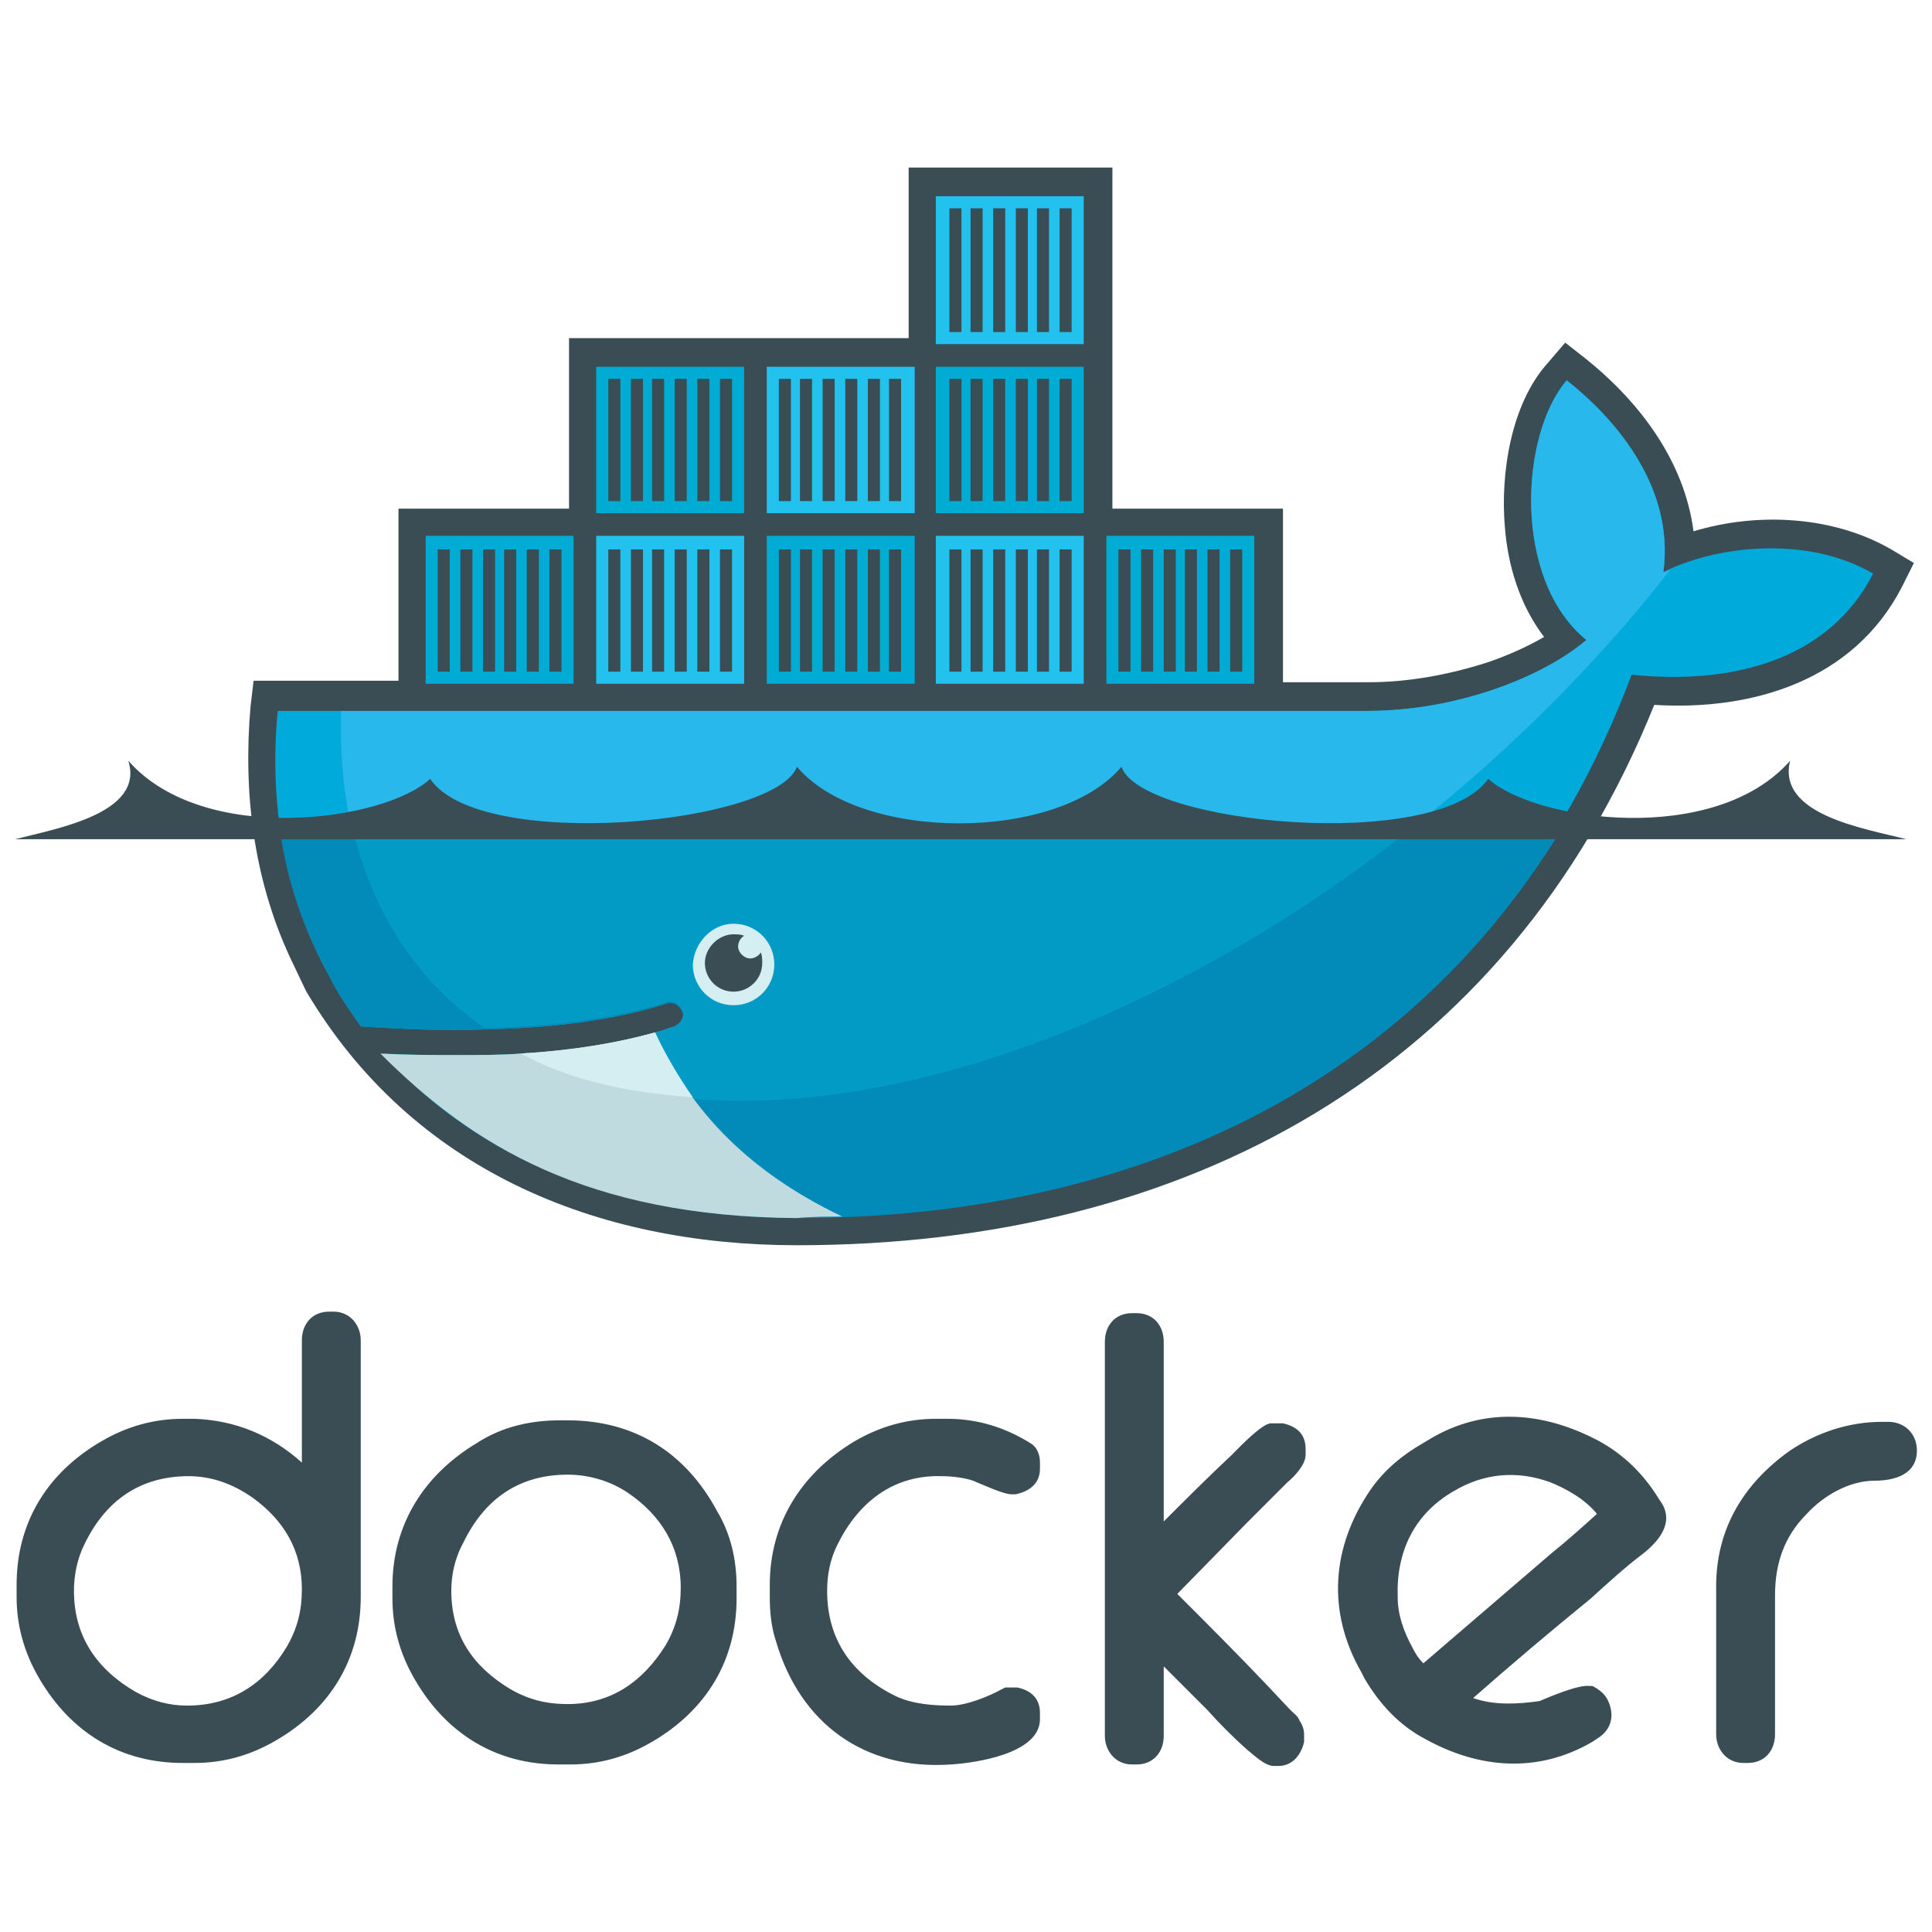
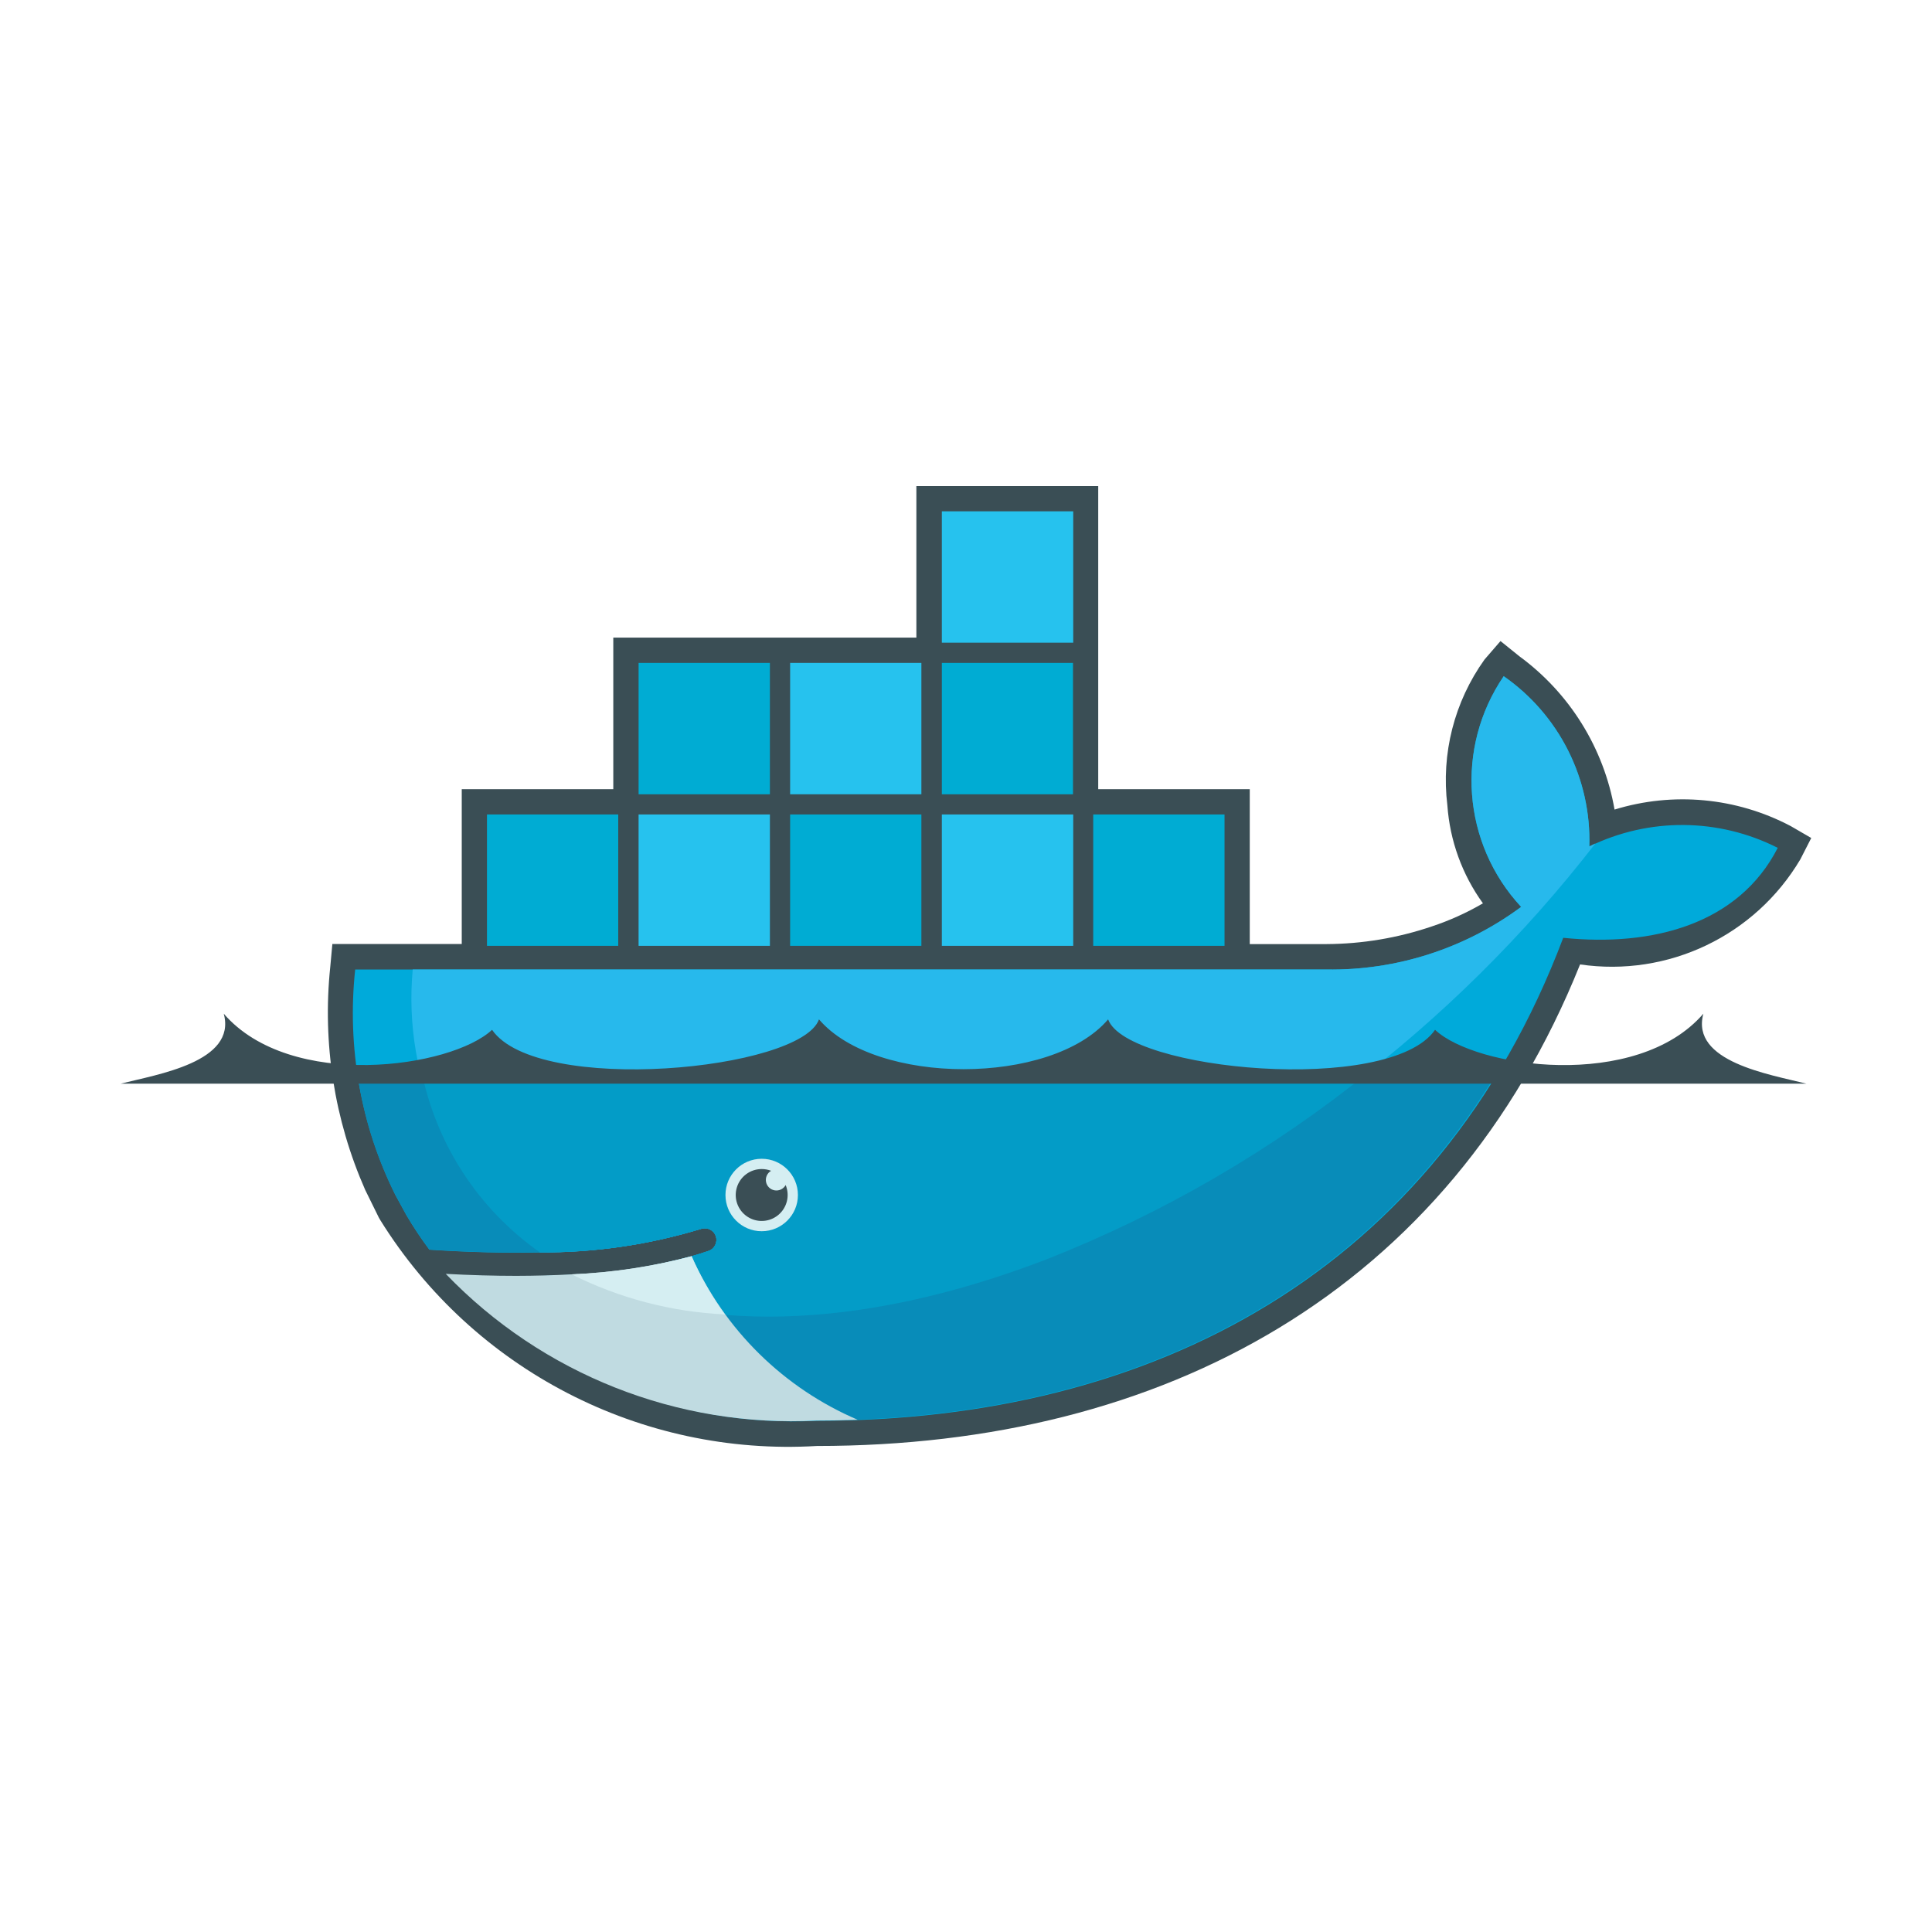
- <svg xmlns="http://www.w3.org/2000/svg" viewBox="0 0 128 128">
-   <path fill-rule="evenodd" clip-rule="evenodd" fill="#3A4D54" d="M20 96.9v-8.1c0-1.1.7-1.9 1.8-1.9h.3c1.1 0 1.8.9 1.8 1.9v17c0 4.1-2 7.4-5.6 9.5-1.7 1-3.5 1.5-5.4 1.5h-.8c-4.1 0-7.4-2-9.5-5.6-1-1.7-1.5-3.5-1.5-5.4v-.8c0-4.1 2-7.4 5.6-9.5 1.7-1 3.5-1.5 5.4-1.5h.8c2.7.1 5.1 1.1 7.1 2.9zm-15.1 8.5c0 3 1.5 5.2 4.1 6.7 1.1.6 2.2.9 3.4.9 2.9 0 5.1-1.4 6.6-3.9.7-1.2 1-2.4 1-3.8 0-2.6-1.2-4.6-3.3-6.1-1.3-.9-2.7-1.4-4.2-1.4-3.2 0-5.5 1.6-6.9 4.5-.5 1-.7 2.1-.7 3.1zm32.2-11.3h.5c4.4 0 7.8 2.1 9.9 6 .9 1.5 1.3 3.2 1.3 5v.8c0 4.1-2 7.4-5.6 9.5-1.7 1-3.5 1.5-5.4 1.5H37c-4.1 0-7.4-2-9.5-5.6-1-1.7-1.5-3.5-1.5-5.4v-.8c0-4.1 2.1-7.4 5.6-9.5 1.7-1.1 3.6-1.5 5.5-1.5zm-7.2 11.3c0 2.9 1.4 5 3.9 6.5 1.2.7 2.4 1 3.8 1 2.9 0 5-1.5 6.5-3.9.7-1.2 1-2.4 1-3.8 0-2.7-1.3-4.8-3.5-6.3-1.2-.8-2.6-1.2-4-1.2-3.2 0-5.5 1.6-6.9 4.5-.6 1.1-.8 2.2-.8 3.2zm34.8-7.2c-.6-.3-1.7-.4-2.3-.4-3.2-.1-5.5 1.7-6.9 4.5-.5 1-.7 2-.7 3.1 0 3.3 1.7 5.6 4.6 7 1.1.5 2.4.6 3.6.6 1 0 2.5-.6 3.4-1.1l.2-.1h.8c.9.2 1.5.7 1.5 1.7v.4c0 2.3-4.3 2.9-5.9 3-5.7.4-10-2.7-11.6-8.2-.3-.9-.4-1.9-.4-2.9v-.8c0-4.1 2.1-7.4 5.6-9.5 1.7-1 3.5-1.5 5.4-1.5h.8c2 0 3.9.6 5.6 1.7l.1.1.1.1c.2.3.3.6.3 1v.4c0 1-.7 1.5-1.6 1.7H67c-.5 0-1.8-.6-2.3-.8zm12.4 2.6c1.5-1.5 3-3 4.5-4.4.4-.4 2-2.1 2.6-2.1h.8c.9.2 1.5.7 1.5 1.7v.4c0 .6-.7 1.4-1.2 1.8l-2.7 2.7-4.6 4.7c2 2 4 4 5.9 6l1.6 1.7c.2.2.5.4.6.7.2.3.3.6.3.9v.5c-.2.9-.8 1.6-1.7 1.6h-.3c-.6 0-1.3-.7-1.8-1.1-.9-.8-1.8-1.7-2.6-2.6l-2.9-2.9v4.6c0 1.1-.7 1.9-1.8 1.9H75c-1.1 0-1.8-.9-1.8-1.9V88.9c0-1.1.7-1.9 1.8-1.9h.3c1.1 0 1.8.8 1.8 1.9v11.9zm47.6-6.6h.4c1.1 0 1.9.8 1.9 1.9 0 1.6-1.5 2-2.8 2-1.7 0-3.4 1-4.5 2.2-1.5 1.5-2.1 3.3-2.1 5.4v9.2c0 1.1-.7 1.9-1.8 1.9h-.3c-1.1 0-1.8-.9-1.8-1.9v-9.8c0-3.8 1.8-6.8 4.9-9 1.8-1.2 3.9-1.9 6.1-1.9zm-27.1 18.3c1.4.5 3 .4 4.4.2.7-.3 2.6-1.1 3.3-1h.2c.4.2.8.5 1 .9.5 1 .3 2-.7 2.6l-.3.2c-3.6 2.1-7.5 1.8-11.1-.2-1.7-.9-3-2.3-4-4l-.2-.4c-2.3-4-2-8.3.6-12.1.9-1.3 2.1-2.3 3.5-3.1l.5-.3c3.4-2 7.1-1.8 10.6-.1 1.9.9 3.4 2.3 4.5 4.1l.2.3c.8 1.3-.2 2.5-1.2 3.3-1.2.9-2.4 2-3.5 3-2.7 2.2-5.3 4.4-7.8 6.6zm-3.3-2.3l8.5-7.3c1-.8 2-1.7 3-2.6-.8-1-2.1-1.7-3.1-2.1-2.2-.8-4.4-.6-6.4.6-2.6 1.5-3.8 4-3.7 7 0 1.2.4 2.3 1 3.4.2.4.4.7.7 1M73.7 33.7H85v11.5h5.7c2.6 0 5.3-.5 7.8-1.3 1.2-.4 2.6-1 3.8-1.7-1.6-2.1-2.4-4.7-2.6-7.3-.3-3.5.4-8.1 2.8-10.8l1.2-1.4 1.4 1.1c3.6 2.9 6.5 6.8 7.1 11.4 4.3-1.3 9.3-1 13.1 1.2l1.5.9-.8 1.6c-3.2 6.2-9.9 8.2-16.4 7.8-9.8 24.3-31 35.8-56.8 35.8-13.3 0-25.5-5-32.5-16.8l-.1-.2-1-2.1c-2.4-5.2-3.1-10.9-2.6-16.6l.2-1.7h9.6V33.7h11.3V22.4h22.5V11.1h13.5v22.6z" />
-   <path fill="#00AADA" d="M110.2 37.9c.8-5.9-3.6-10.5-6.4-12.7-3.1 3.6-3.6 13.2 1.3 17.2-2.8 2.4-8.5 4.7-14.5 4.7H18.4c-.6 6.2.5 11.9 3 16.8l.8 1.5c.5.9 1.1 1.7 1.7 2.6 3 .2 5.7.3 8.2.2 4.9-.1 8.9-.7 12-1.7.5-.2.9.1 1.1.5.2.5-.1.9-.5 1.1-.4.1-.8.3-1.3.4-2.4.7-5 1.1-8.3 1.3h-.6c-1.3.1-2.7.1-4.2.1-1.6 0-3.1 0-4.9-.1 6 6.8 15.4 10.8 27.2 10.8 25 0 46.2-11.1 55.5-35.9 6.7.7 13.1-1 16-6.7-4.5-2.6-10.5-1.8-13.9-.1z" />
-   <path fill="#28B8EB" d="M110.2 37.9c.8-5.9-3.6-10.5-6.4-12.7-3.1 3.6-3.6 13.2 1.3 17.2-2.8 2.4-8.5 4.7-14.5 4.7h-68c-.3 9.5 3.2 16.7 9.5 21 4.9-.1 8.9-.7 12-1.7.5-.2.9.1 1.1.5.2.5-.1.9-.5 1.1-.4.1-.8.3-1.3.4-2.4.7-5.2 1.2-8.5 1.4l-.1-.1c8.5 4.4 20.8 4.3 35-1.1 15.8-6.1 30.6-17.7 40.9-30.9-.2.1-.3.2-.5.2z" />
-   <path fill="#028BB8" d="M18.5 54.6c.4 3.3 1.4 6.4 2.9 9.3l.8 1.5c.5.9 1.1 1.7 1.7 2.6 3 .2 5.7.3 8.2.2 4.9-.1 8.9-.7 12-1.7.5-.2.9.1 1.1.5.2.5-.1.9-.5 1.1-.4.1-.8.3-1.3.4-2.4.7-5.2 1.2-8.5 1.4h-.4c-1.3.1-2.7.1-4.1.1-1.6 0-3.2 0-4.9-.1 6 6.8 15.5 10.8 27.3 10.8 21.4 0 40-8.1 50.8-26H18.5v-.1z" />
-   <path fill="#019BC6" d="M23.3 54.6c1.3 5.8 4.3 10.4 8.8 13.5 4.9-.1 8.9-.7 12-1.7.5-.2.9.1 1.1.5.2.5-.1.9-.5 1.1-.4.1-.8.3-1.3.4-2.4.7-5.2 1.2-8.6 1.4 8.5 4.4 20.8 4.3 34.9-1.1 8.5-3.3 16.8-8.2 24.2-14.1H23.3z" />
-   <path fill-rule="evenodd" clip-rule="evenodd" fill="#00ACD3" d="M28.2 35.5H38v9.8h-9.8v-9.8zm.8.9h.8v8.1H29v-8.1zm1.5 0h.8v8.1h-.8v-8.1zm1.5 0h.8v8.1H32v-8.1zm1.4 0h.8v8.1h-.8v-8.1zm1.5 0h.8v8.1h-.8v-8.1zm1.5 0h.8v8.1h-.8v-8.1zm3.1-12.1h9.8V34h-9.8v-9.7zm.8.8h.8v8.1h-.8v-8.1zm1.5 0h.8v8.1h-.8v-8.1zm1.4 0h.8v8.1h-.8v-8.1zm1.5 0h.8v8.1h-.8v-8.1zm1.5 0h.8v8.1h-.8v-8.1zm1.5 0h.8v8.1h-.8v-8.1z" />
-   <path fill-rule="evenodd" clip-rule="evenodd" fill="#23C2EE" d="M39.5 35.5h9.8v9.8h-9.8v-9.8zm.8.9h.8v8.1h-.8v-8.1zm1.5 0h.8v8.1h-.8v-8.1zm1.4 0h.8v8.1h-.8v-8.1zm1.5 0h.8v8.1h-.8v-8.1zm1.5 0h.8v8.1h-.8v-8.1zm1.5 0h.8v8.1h-.8v-8.1z" />
-   <path fill-rule="evenodd" clip-rule="evenodd" fill="#00ACD3" d="M50.8 35.5h9.8v9.8h-9.8v-9.8zm.8.9h.8v8.1h-.8v-8.1zm1.4 0h.8v8.1H53v-8.1zm1.5 0h.8v8.1h-.8v-8.1zm1.5 0h.8v8.1H56v-8.1zm1.5 0h.8v8.1h-.8v-8.1zm1.4 0h.8v8.1h-.8v-8.1z" />
-   <path fill-rule="evenodd" clip-rule="evenodd" fill="#23C2EE" d="M50.8 24.3h9.8V34h-9.8v-9.7zm.8.8h.8v8.1h-.8v-8.1zm1.4 0h.8v8.1H53v-8.1zm1.5 0h.8v8.1h-.8v-8.1zm1.5 0h.8v8.1H56v-8.1zm1.5 0h.8v8.1h-.8v-8.1zm1.4 0h.8v8.1h-.8v-8.1zM62 35.5h9.8v9.8H62v-9.8zm.9.9h.8v8.1h-.8v-8.1zm1.4 0h.8v8.1h-.8v-8.1zm1.5 0h.8v8.1h-.8v-8.1zm1.5 0h.8v8.1h-.8v-8.1zm1.4 0h.8v8.1h-.8v-8.1zm1.5 0h.8v8.1h-.8v-8.1z" />
-   <path fill-rule="evenodd" clip-rule="evenodd" fill="#00ACD3" d="M62 24.3h9.8V34H62v-9.7zm.9.8h.8v8.1h-.8v-8.1zm1.4 0h.8v8.1h-.8v-8.1zm1.5 0h.8v8.1h-.8v-8.1zm1.5 0h.8v8.1h-.8v-8.1zm1.4 0h.8v8.1h-.8v-8.1zm1.5 0h.8v8.1h-.8v-8.1z" />
-   <path fill-rule="evenodd" clip-rule="evenodd" fill="#23C2EE" d="M62 13h9.8v9.8H62V13zm.9.8h.8V22h-.8v-8.2zm1.4 0h.8V22h-.8v-8.2zm1.5 0h.8V22h-.8v-8.2zm1.5 0h.8V22h-.8v-8.2zm1.4 0h.8V22h-.8v-8.2zm1.5 0h.8V22h-.8v-8.2z" />
-   <path fill-rule="evenodd" clip-rule="evenodd" fill="#00ACD3" d="M73.3 35.5h9.8v9.8h-9.8v-9.8zm.8.9h.8v8.1h-.8v-8.1zm1.5 0h.8v8.1h-.8v-8.1zm1.5 0h.8v8.1h-.8v-8.1zm1.4 0h.8v8.1h-.8v-8.1zm1.5 0h.8v8.1H80v-8.1zm1.5 0h.8v8.1h-.8v-8.1z" />
-   <path fill-rule="evenodd" clip-rule="evenodd" fill="#D4EEF1" d="M48.6 61.2c1.5 0 2.7 1.2 2.7 2.7 0 1.5-1.2 2.7-2.7 2.7-1.5 0-2.7-1.2-2.7-2.7.1-1.5 1.3-2.7 2.7-2.7" />
-   <path fill-rule="evenodd" clip-rule="evenodd" fill="#3A4D54" d="M48.6 61.9c.2 0 .5 0 .7.1-.2.1-.4.4-.4.7 0 .4.4.8.8.8.3 0 .6-.2.7-.4.1.2.1.5.1.7 0 1.1-.9 1.9-1.9 1.9-1.1 0-1.9-.9-1.9-1.9 0-1 .9-1.9 1.9-1.9M1 55.6h125.3c-2.7-.7-8.6-1.6-7.7-5.2-5 5.7-16.9 4-20 1.2-3.4 4.9-23 3-24.3-.8-4.2 5-17.3 5-21.5 0-1.4 3.8-21 5.7-24.3.8-3 2.8-15 4.5-20-1.2 1.1 3.5-4.8 4.5-7.5 5.2" />
-   <path fill="#BFDBE0" d="M55.8 80.6c-6.7-3.2-10.3-7.5-12.4-12.2-2.5.7-5.5 1.2-8.9 1.4-1.3.1-2.7.1-4.1.1-1.7 0-3.4 0-5.2-.1 6.1 6.1 13.7 10.8 27.6 10.9 1-.1 2-.1 3-.1z" />
-   <path fill="#D4EEF1" d="M45.9 72.7c-.9-1.3-1.8-2.8-2.5-4.3-2.5.7-5.5 1.2-8.9 1.4 2.4 1.3 5.8 2.5 11.4 2.9z" />
+ <svg xmlns="http://www.w3.org/2000/svg" width="800px" height="800px" viewBox="0 0 32 32">
+   <path d="M18.191,13.071H20.7v2.566H21.97a5.5,5.5,0,0,0,1.744-.292,4.462,4.462,0,0,0,.848-.383,3.149,3.149,0,0,1-.589-1.623,3.427,3.427,0,0,1,.616-2.416l.264-.305.314.253a4,4,0,0,1,1.575,2.538,3.837,3.837,0,0,1,2.913.271l.345.2-.181.354a3.629,3.629,0,0,1-3.648,1.74c-2.173,5.413-6.9,7.976-12.642,7.976A7.958,7.958,0,0,1,6.3,20.211l-.025-.043-.226-.459a7.28,7.28,0,0,1-.579-3.693l.035-.38H7.648V13.071h2.51v-2.51h5.02V8.051h3.012v5.02Z" style="fill:#3a4e55" />
+   <path d="M26.324,14.021A3.311,3.311,0,0,0,24.906,11.2a3.072,3.072,0,0,0,.289,3.821,5.279,5.279,0,0,1-3.225,1.037H5.883a6.779,6.779,0,0,0,.667,3.737l.183.335a6.2,6.2,0,0,0,.379.569h0q.992.064,1.829.045h0a8.972,8.972,0,0,0,2.669-.389.193.193,0,1,1,.126.365c-.09.031-.184.061-.281.088h0a8.4,8.4,0,0,1-1.845.3c.044,0-.046.007-.046.007l-.082.007c-.291.016-.6.02-.925.02-.351,0-.7-.007-1.083-.026l-.01.007a7.882,7.882,0,0,0,6.063,2.41c5.56,0,10.276-2.465,12.365-8,1.482.152,2.906-.226,3.553-1.49a3.5,3.5,0,0,0-3.122-.022" style="fill:#00aada" />
+   <path d="M26.324,14.021A3.311,3.311,0,0,0,24.906,11.2a3.072,3.072,0,0,0,.289,3.821,5.279,5.279,0,0,1-3.225,1.037H6.836a5.223,5.223,0,0,0,2.106,4.686h0a8.972,8.972,0,0,0,2.669-.389.193.193,0,1,1,.126.365c-.09.031-.184.061-.281.088h0a8.83,8.83,0,0,1-1.894.314L9.543,21.1c1.892.971,4.636.967,7.782-.241a21.868,21.868,0,0,0,9.1-6.889l-.1.048" style="fill:#27b9ec" />
+   <path d="M5.913,17.732a6.431,6.431,0,0,0,.637,2.061l.183.335a6.2,6.2,0,0,0,.379.569q.992.064,1.829.045a8.972,8.972,0,0,0,2.669-.389.193.193,0,1,1,.126.365c-.09.031-.184.061-.281.088h0a8.826,8.826,0,0,1-1.891.307l-.1,0c-.291.016-.6.026-.922.026-.351,0-.709-.007-1.1-.026a7.913,7.913,0,0,0,6.076,2.413c4.76,0,8.9-1.807,11.3-5.8Z" style="fill:#088cb9" />
+   <path d="M6.98,17.732a4.832,4.832,0,0,0,1.961,3.01,8.972,8.972,0,0,0,2.669-.389.193.193,0,1,1,.126.365c-.09.031-.184.061-.281.088h0a8.959,8.959,0,0,1-1.9.307c1.892.971,4.628.957,7.773-.252a20.545,20.545,0,0,0,5.377-3.13Z" style="fill:#039cc7" />
+   <path d="M9.889,13.671h.172v1.813H9.889V13.671Zm-.33,0h.179v1.813H9.559V13.671Zm-.33,0h.179v1.813H9.23V13.671Zm-.33,0h.179v1.813H8.9V13.671Zm-.33,0h.179v1.813H8.57V13.671Zm-.323,0h.172v1.813H8.248V13.671Zm-.181-.181h2.175v2.176H8.066V13.49Z" style="fill:#00acd3" />
+   <path d="M12.4,11.161h.172v1.813H12.4V11.161Zm-.33,0h.179v1.813H12.07V11.161Zm-.33,0h.179v1.813H11.74V11.161Zm-.33,0h.179v1.813H11.41V11.161Zm-.33,0h.178v1.813h-.178V11.161Zm-.323,0h.172v1.813h-.172V11.161Zm-.181-.181h2.176v2.176H10.577V10.979Z" style="fill:#00acd3" />
+   <path d="M12.4,13.671h.172v1.813H12.4V13.671Zm-.33,0h.179v1.813H12.07V13.671Zm-.33,0h.179v1.813H11.74V13.671Zm-.33,0h.179v1.813H11.41V13.671Zm-.33,0h.178v1.813h-.178V13.671Zm-.323,0h.172v1.813h-.172V13.671Zm-.181-.181h2.176v2.176H10.577V13.49Z" style="fill:#26c2ee" />
+   <path d="M14.909,13.671h.172v1.813h-.172V13.671Zm-.33,0h.179v1.813H14.58V13.671Zm-.33,0h.179v1.813H14.25V13.671Zm-.33,0H14.1v1.813h-.179V13.671Zm-.33,0h.179v1.813h-.179V13.671Zm-.323,0h.172v1.813h-.172V13.671Zm-.181-.181h2.176v2.176H13.087V13.49Z" style="fill:#00acd3" />
+   <path d="M14.909,11.161h.172v1.813h-.172V11.161Zm-.33,0h.179v1.813H14.58V11.161Zm-.33,0h.179v1.813H14.25V11.161Zm-.33,0H14.1v1.813h-.179V11.161Zm-.33,0h.179v1.813h-.179V11.161Zm-.323,0h.172v1.813h-.172V11.161Zm-.181-.181h2.176v2.176H13.087V10.979Z" style="fill:#26c2ee" />
+   <path d="M17.42,13.671h.172v1.813H17.42V13.671Zm-.33,0h.179v1.813H17.09V13.671Zm-.33,0h.179v1.813H16.76V13.671Zm-.33,0h.179v1.813h-.179V13.671Zm-.33,0h.179v1.813H16.1V13.671Zm-.323,0h.172v1.813h-.172V13.671ZM15.6,13.49h2.176v2.176H15.6V13.49Z" style="fill:#26c2ee" />
+   <path d="M17.42,11.161h.172v1.813H17.42V11.161Zm-.33,0h.179v1.813H17.09V11.161Zm-.33,0h.179v1.813H16.76V11.161Zm-.33,0h.179v1.813h-.179V11.161Zm-.33,0h.179v1.813H16.1V11.161Zm-.323,0h.172v1.813h-.172V11.161Zm-.181-.181h2.176v2.176H15.6V10.979Z" style="fill:#00acd3" />
+   <path d="M17.42,8.65h.172v1.813H17.42V8.65Zm-.33,0h.179v1.813H17.09V8.65Zm-.33,0h.179v1.813H16.76V8.65Zm-.33,0h.179v1.813h-.179V8.65Zm-.33,0h.179v1.813H16.1V8.65Zm-.323,0h.172v1.813h-.172V8.65ZM15.6,8.469h2.176v2.176H15.6V8.469Z" style="fill:#26c2ee" />
+   <path d="M19.93,13.671H20.1v1.813H19.93V13.671Zm-.33,0h.178v1.813H19.6V13.671Zm-.33,0h.179v1.813h-.179V13.671Zm-.33,0h.179v1.813h-.179V13.671Zm-.33,0h.179v1.813h-.179V13.671Zm-.323,0h.172v1.813h-.172V13.671Zm-.181-.181h2.176v2.176H18.107V13.49Z" style="fill:#00acd3" />
+   <path d="M12.616,19.193a.6.6,0,1,1-.6.6.6.6,0,0,1,.6-.6" style="fill:#d5eef2" />
+   <path d="M12.616,19.363a.431.431,0,0,1,.156.029.175.175,0,1,0,.241.236.43.43,0,1,1-.4-.265" style="fill:#3a4e55" />
+   <path d="M2,17.949H29.92c-.608-.154-1.923-.362-1.707-1.159-1.105,1.279-3.771.9-4.444.267-.749,1.087-5.111.674-5.415-.173-.939,1.1-3.85,1.1-4.789,0-.3.847-4.666,1.26-5.415.173-.673.631-3.338,1.012-4.444-.267.217.8-1.1,1.005-1.707,1.159" style="fill:#3a4e55" />
+   <path d="M14.211,23.518a5.287,5.287,0,0,1-2.756-2.711,9.2,9.2,0,0,1-1.987.3q-.436.024-.917.025-.554,0-1.168-.033a7.942,7.942,0,0,0,6.145,2.43q.344,0,.683-.013" style="fill:#c0dbe1" />
+   <path d="M12.007,21.773a5.206,5.206,0,0,1-.552-.966,9.2,9.2,0,0,1-1.987.3,6.325,6.325,0,0,0,2.539.664" style="fill:#d5eef2" />
</svg>
